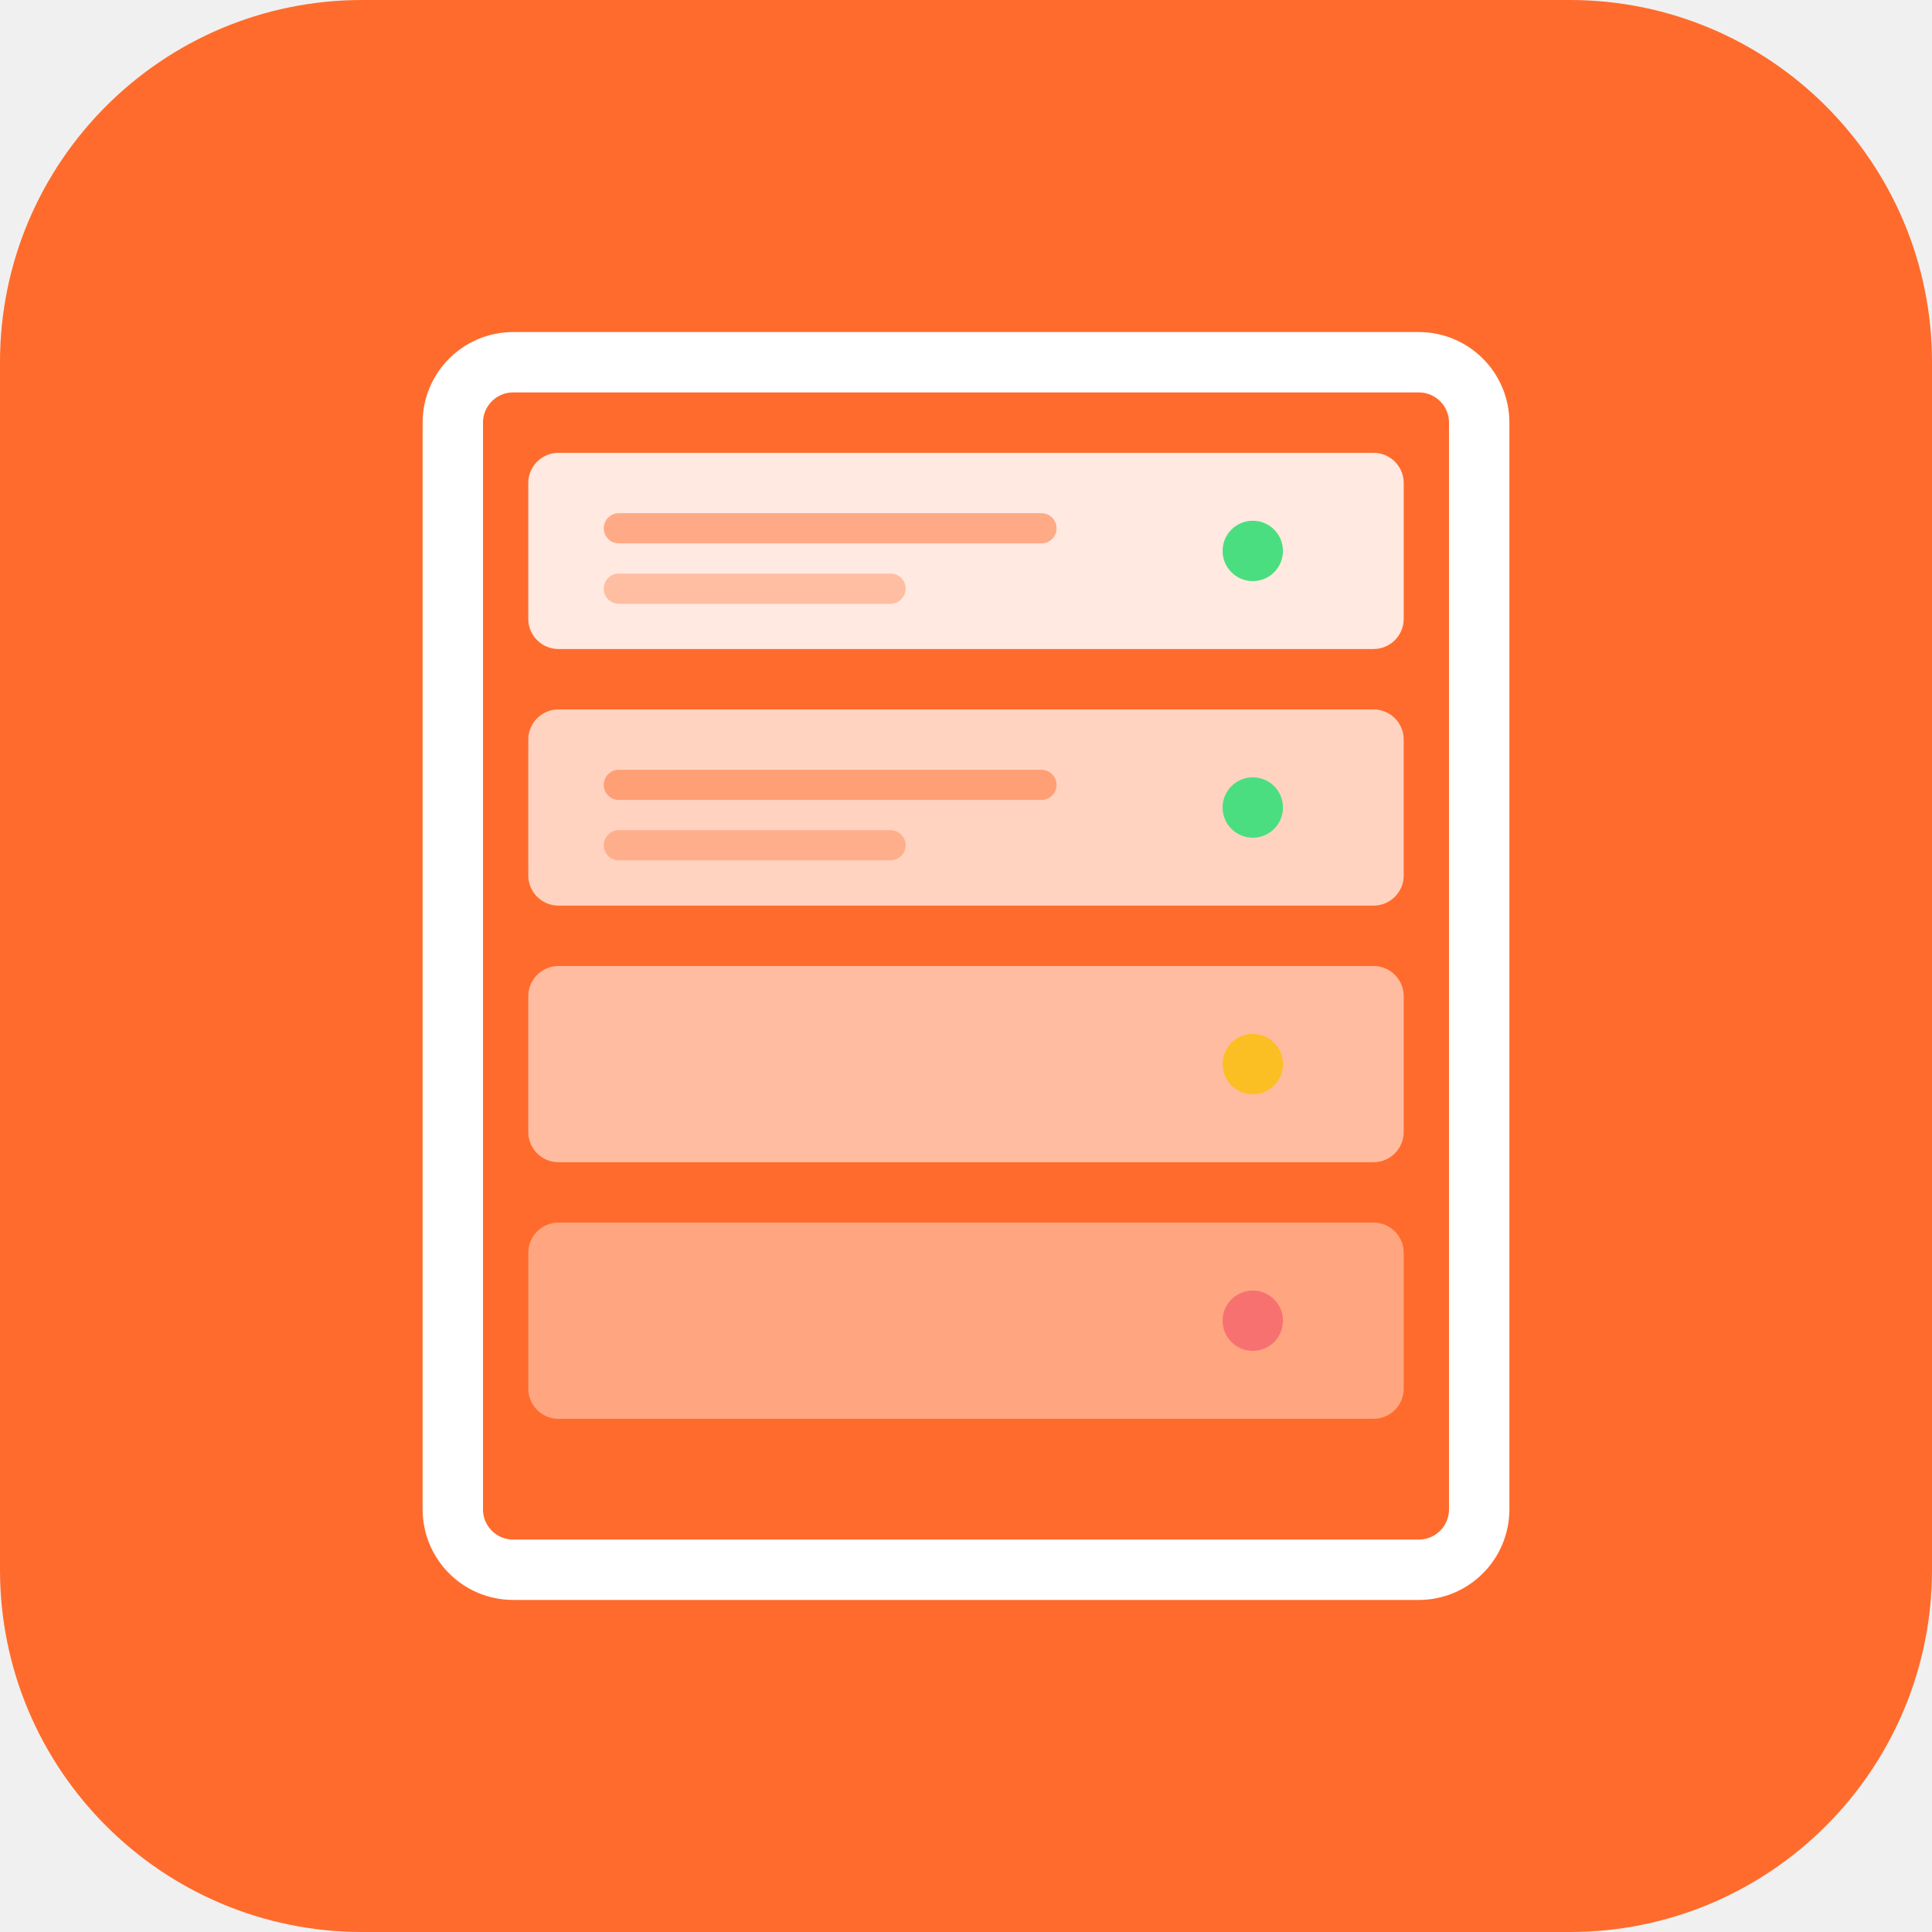
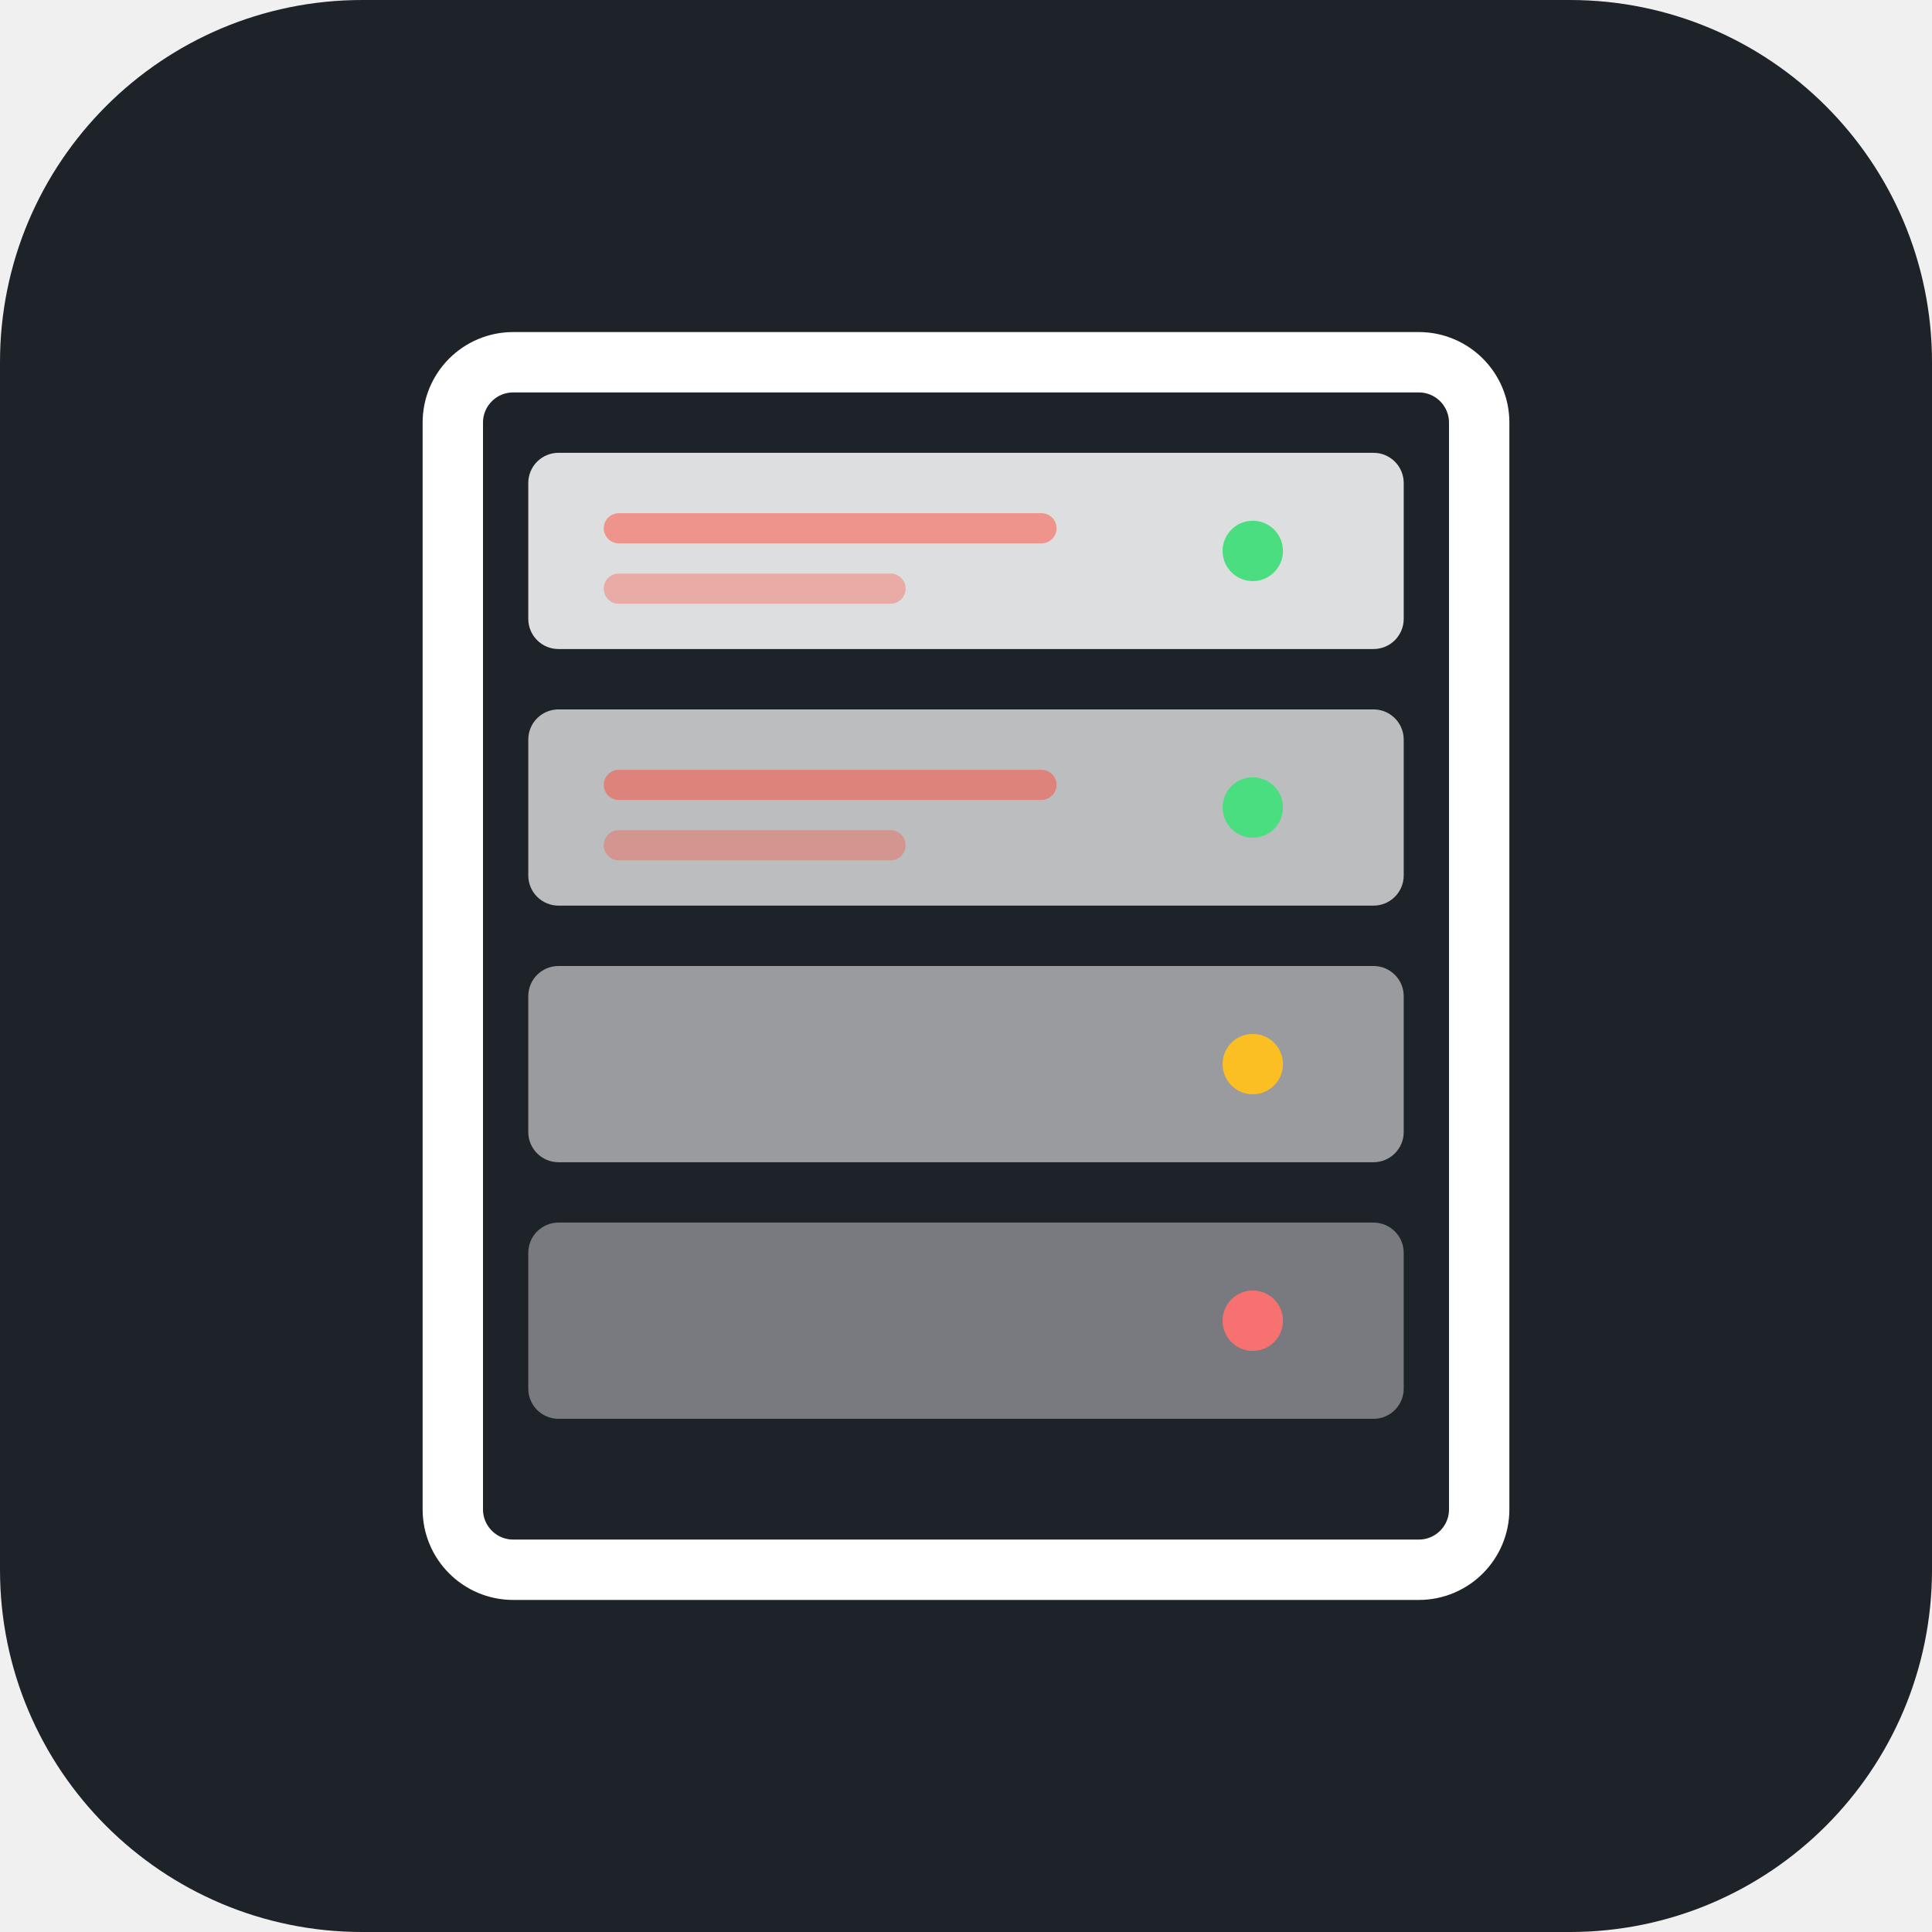
<svg xmlns="http://www.w3.org/2000/svg" viewBox="0 0 512 512">
-   <rect width="512" height="512" rx="96" fill="#ff6b2c" />
+   <rect width="512" height="512" rx="96" fill="#1E2229" />
  <rect x="120" y="96" width="272" height="320" rx="16" fill="none" stroke="white" stroke-width="16" />
  <rect x="140" y="120" width="232" height="52" rx="8" fill="white" opacity="0.85" />
  <rect x="140" y="188" width="232" height="52" rx="8" fill="white" opacity="0.7" />
  <rect x="140" y="256" width="232" height="52" rx="8" fill="white" opacity="0.55" />
  <rect x="140" y="324" width="232" height="52" rx="8" fill="white" opacity="0.4" />
  <circle cx="332" cy="146" r="8" fill="#4ade80" />
  <circle cx="332" cy="214" r="8" fill="#4ade80" />
  <circle cx="332" cy="282" r="8" fill="#fbbf24" />
  <circle cx="332" cy="350" r="8" fill="#f87171" />
-   <rect x="160" y="136" width="120" height="8" rx="4" fill="#ff6b2c" opacity="0.5" />
-   <rect x="160" y="152" width="80" height="8" rx="4" fill="#ff6b2c" opacity="0.35" />
-   <rect x="160" y="204" width="120" height="8" rx="4" fill="#ff6b2c" opacity="0.5" />
-   <rect x="160" y="220" width="80" height="8" rx="4" fill="#ff6b2c" opacity="0.35" />
+   <rect x="160" y="136" width="120" height="8" rx="4" fill="#FF4A3A" opacity="0.5" />
+   <rect x="160" y="152" width="80" height="8" rx="4" fill="#FF4A3A" opacity="0.35" />
+   <rect x="160" y="204" width="120" height="8" rx="4" fill="#FF4A3A" opacity="0.5" />
+   <rect x="160" y="220" width="80" height="8" rx="4" fill="#FF4A3A" opacity="0.35" />
</svg>
